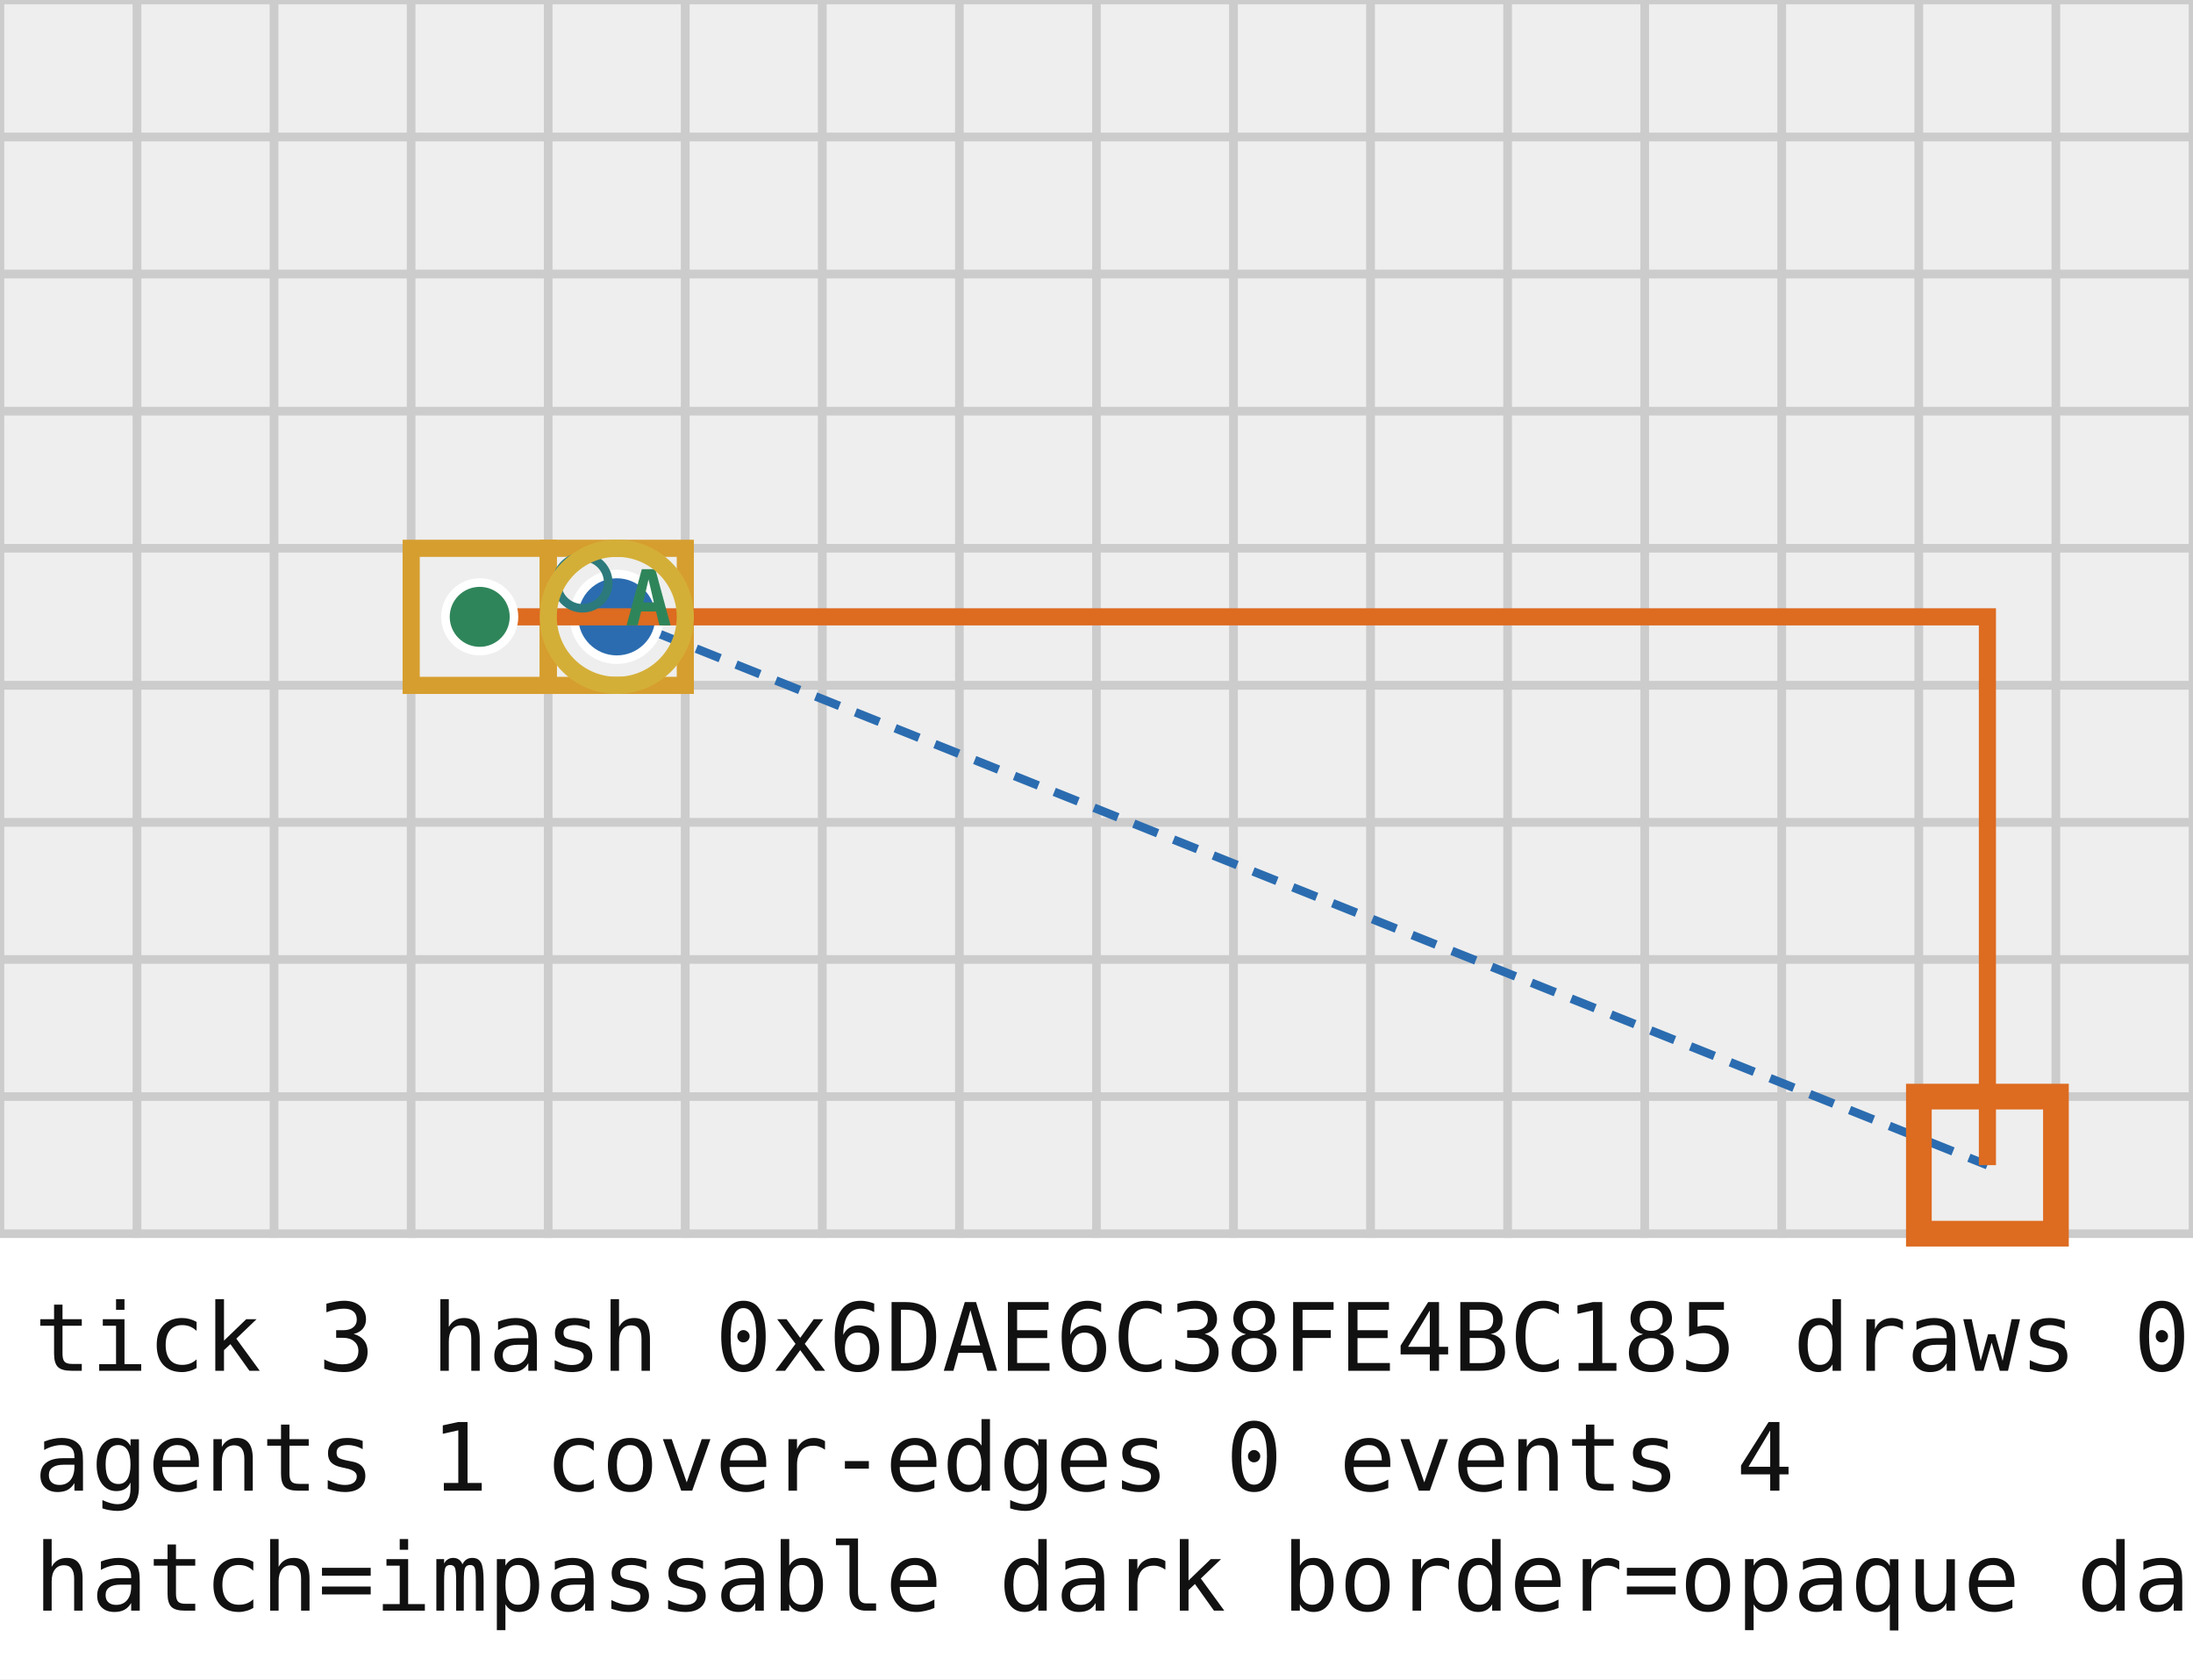
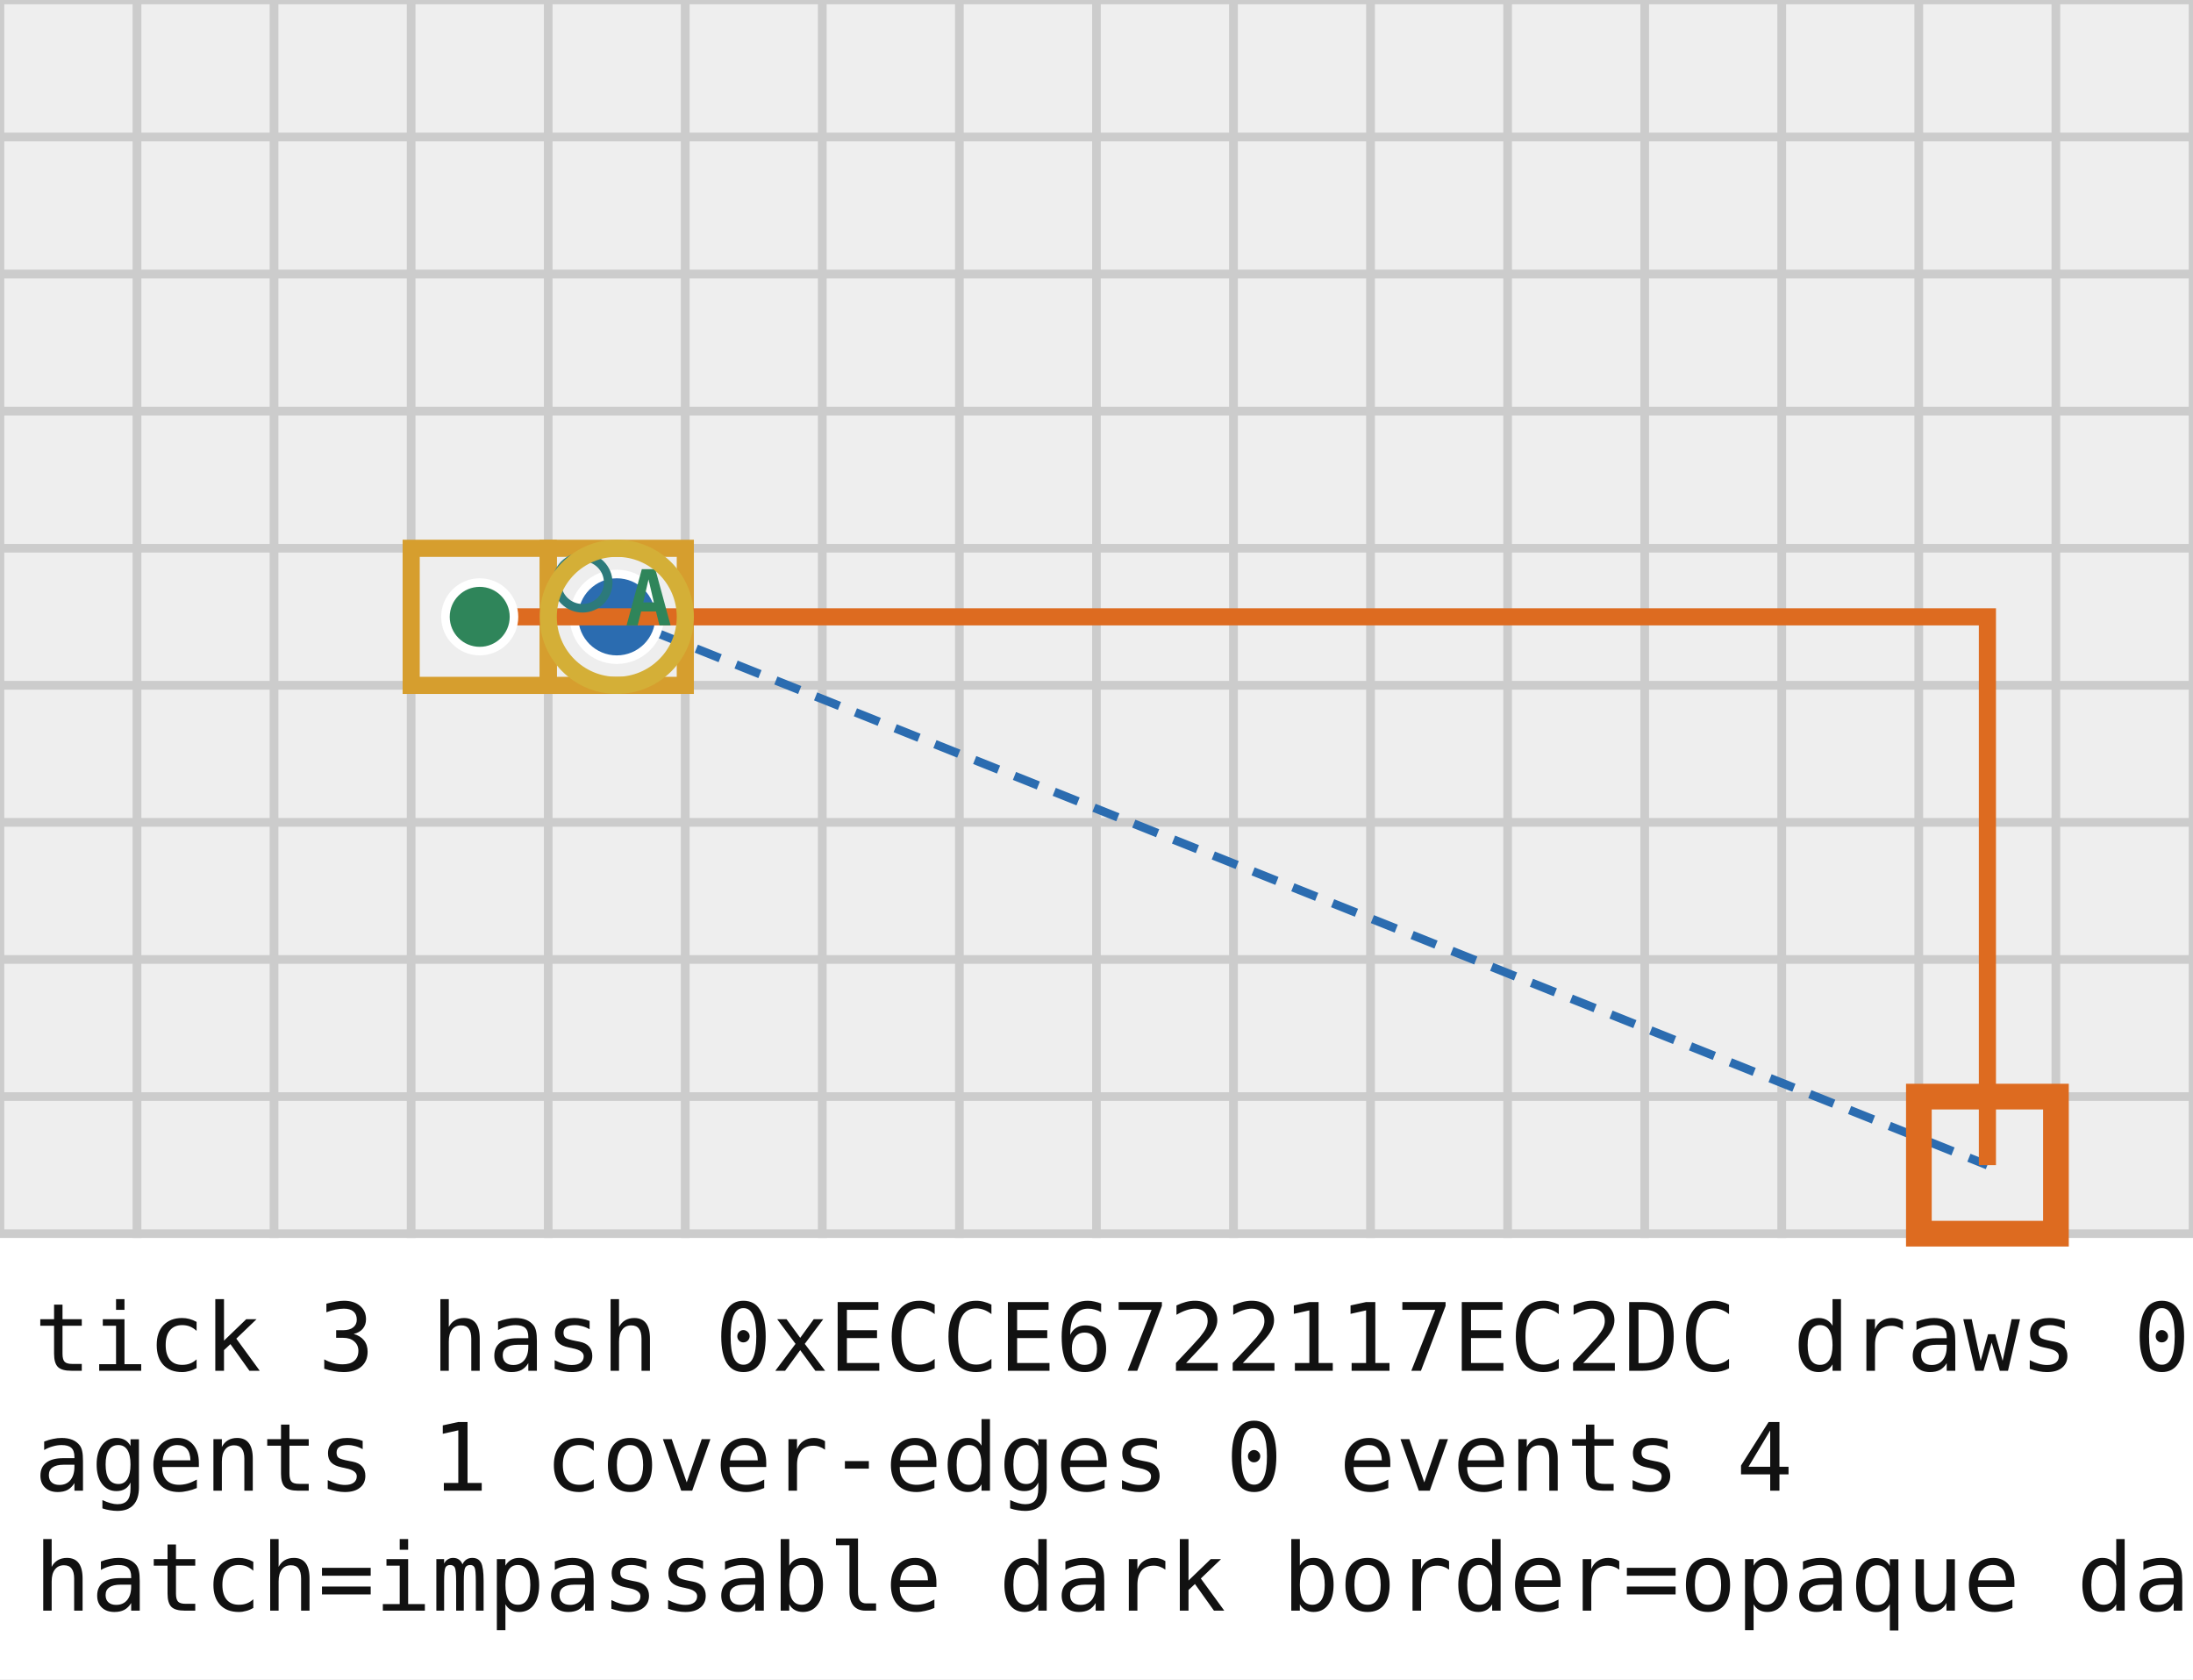
<svg xmlns="http://www.w3.org/2000/svg" width="256" height="196" viewBox="0 0 256 196">
  <defs>
    <pattern id="cw-hatch" width="4" height="4" patternUnits="userSpaceOnUse">
      <path d="M0,4 L4,0" stroke="#8a8a8a" stroke-width="1" />
    </pattern>
  </defs>
  <rect x="0" y="0" width="256" height="196" fill="#ffffff" />
  <rect x="0" y="0" width="16" height="16" fill="rgb(238,238,238)" stroke="#cccccc" stroke-width="1" />
  <rect x="16" y="0" width="16" height="16" fill="rgb(238,238,238)" stroke="#cccccc" stroke-width="1" />
  <rect x="32" y="0" width="16" height="16" fill="rgb(238,238,238)" stroke="#cccccc" stroke-width="1" />
  <rect x="48" y="0" width="16" height="16" fill="rgb(238,238,238)" stroke="#cccccc" stroke-width="1" />
  <rect x="64" y="0" width="16" height="16" fill="rgb(238,238,238)" stroke="#cccccc" stroke-width="1" />
  <rect x="80" y="0" width="16" height="16" fill="rgb(238,238,238)" stroke="#cccccc" stroke-width="1" />
  <rect x="96" y="0" width="16" height="16" fill="rgb(238,238,238)" stroke="#cccccc" stroke-width="1" />
  <rect x="112" y="0" width="16" height="16" fill="rgb(238,238,238)" stroke="#cccccc" stroke-width="1" />
  <rect x="128" y="0" width="16" height="16" fill="rgb(238,238,238)" stroke="#cccccc" stroke-width="1" />
  <rect x="144" y="0" width="16" height="16" fill="rgb(238,238,238)" stroke="#cccccc" stroke-width="1" />
  <rect x="160" y="0" width="16" height="16" fill="rgb(238,238,238)" stroke="#cccccc" stroke-width="1" />
  <rect x="176" y="0" width="16" height="16" fill="rgb(238,238,238)" stroke="#cccccc" stroke-width="1" />
  <rect x="192" y="0" width="16" height="16" fill="rgb(238,238,238)" stroke="#cccccc" stroke-width="1" />
  <rect x="208" y="0" width="16" height="16" fill="rgb(238,238,238)" stroke="#cccccc" stroke-width="1" />
  <rect x="224" y="0" width="16" height="16" fill="rgb(238,238,238)" stroke="#cccccc" stroke-width="1" />
  <rect x="240" y="0" width="16" height="16" fill="rgb(238,238,238)" stroke="#cccccc" stroke-width="1" />
  <rect x="0" y="16" width="16" height="16" fill="rgb(238,238,238)" stroke="#cccccc" stroke-width="1" />
  <rect x="16" y="16" width="16" height="16" fill="rgb(238,238,238)" stroke="#cccccc" stroke-width="1" />
  <rect x="32" y="16" width="16" height="16" fill="rgb(238,238,238)" stroke="#cccccc" stroke-width="1" />
  <rect x="48" y="16" width="16" height="16" fill="rgb(238,238,238)" stroke="#cccccc" stroke-width="1" />
  <rect x="64" y="16" width="16" height="16" fill="rgb(238,238,238)" stroke="#cccccc" stroke-width="1" />
  <rect x="80" y="16" width="16" height="16" fill="rgb(238,238,238)" stroke="#cccccc" stroke-width="1" />
  <rect x="96" y="16" width="16" height="16" fill="rgb(238,238,238)" stroke="#cccccc" stroke-width="1" />
  <rect x="112" y="16" width="16" height="16" fill="rgb(238,238,238)" stroke="#cccccc" stroke-width="1" />
  <rect x="128" y="16" width="16" height="16" fill="rgb(238,238,238)" stroke="#cccccc" stroke-width="1" />
  <rect x="144" y="16" width="16" height="16" fill="rgb(238,238,238)" stroke="#cccccc" stroke-width="1" />
  <rect x="160" y="16" width="16" height="16" fill="rgb(238,238,238)" stroke="#cccccc" stroke-width="1" />
  <rect x="176" y="16" width="16" height="16" fill="rgb(238,238,238)" stroke="#cccccc" stroke-width="1" />
  <rect x="192" y="16" width="16" height="16" fill="rgb(238,238,238)" stroke="#cccccc" stroke-width="1" />
  <rect x="208" y="16" width="16" height="16" fill="rgb(238,238,238)" stroke="#cccccc" stroke-width="1" />
  <rect x="224" y="16" width="16" height="16" fill="rgb(238,238,238)" stroke="#cccccc" stroke-width="1" />
  <rect x="240" y="16" width="16" height="16" fill="rgb(238,238,238)" stroke="#cccccc" stroke-width="1" />
  <rect x="0" y="32" width="16" height="16" fill="rgb(238,238,238)" stroke="#cccccc" stroke-width="1" />
  <rect x="16" y="32" width="16" height="16" fill="rgb(238,238,238)" stroke="#cccccc" stroke-width="1" />
  <rect x="32" y="32" width="16" height="16" fill="rgb(238,238,238)" stroke="#cccccc" stroke-width="1" />
  <rect x="48" y="32" width="16" height="16" fill="rgb(238,238,238)" stroke="#cccccc" stroke-width="1" />
  <rect x="64" y="32" width="16" height="16" fill="rgb(238,238,238)" stroke="#cccccc" stroke-width="1" />
  <rect x="80" y="32" width="16" height="16" fill="rgb(238,238,238)" stroke="#cccccc" stroke-width="1" />
  <rect x="96" y="32" width="16" height="16" fill="rgb(238,238,238)" stroke="#cccccc" stroke-width="1" />
  <rect x="112" y="32" width="16" height="16" fill="rgb(238,238,238)" stroke="#cccccc" stroke-width="1" />
  <rect x="128" y="32" width="16" height="16" fill="rgb(238,238,238)" stroke="#cccccc" stroke-width="1" />
  <rect x="144" y="32" width="16" height="16" fill="rgb(238,238,238)" stroke="#cccccc" stroke-width="1" />
  <rect x="160" y="32" width="16" height="16" fill="rgb(238,238,238)" stroke="#cccccc" stroke-width="1" />
  <rect x="176" y="32" width="16" height="16" fill="rgb(238,238,238)" stroke="#cccccc" stroke-width="1" />
  <rect x="192" y="32" width="16" height="16" fill="rgb(238,238,238)" stroke="#cccccc" stroke-width="1" />
  <rect x="208" y="32" width="16" height="16" fill="rgb(238,238,238)" stroke="#cccccc" stroke-width="1" />
  <rect x="224" y="32" width="16" height="16" fill="rgb(238,238,238)" stroke="#cccccc" stroke-width="1" />
  <rect x="240" y="32" width="16" height="16" fill="rgb(238,238,238)" stroke="#cccccc" stroke-width="1" />
  <rect x="0" y="48" width="16" height="16" fill="rgb(238,238,238)" stroke="#cccccc" stroke-width="1" />
  <rect x="16" y="48" width="16" height="16" fill="rgb(238,238,238)" stroke="#cccccc" stroke-width="1" />
  <rect x="32" y="48" width="16" height="16" fill="rgb(238,238,238)" stroke="#cccccc" stroke-width="1" />
  <rect x="48" y="48" width="16" height="16" fill="rgb(238,238,238)" stroke="#cccccc" stroke-width="1" />
  <rect x="64" y="48" width="16" height="16" fill="rgb(238,238,238)" stroke="#cccccc" stroke-width="1" />
  <rect x="80" y="48" width="16" height="16" fill="rgb(238,238,238)" stroke="#cccccc" stroke-width="1" />
  <rect x="96" y="48" width="16" height="16" fill="rgb(238,238,238)" stroke="#cccccc" stroke-width="1" />
  <rect x="112" y="48" width="16" height="16" fill="rgb(238,238,238)" stroke="#cccccc" stroke-width="1" />
  <rect x="128" y="48" width="16" height="16" fill="rgb(238,238,238)" stroke="#cccccc" stroke-width="1" />
  <rect x="144" y="48" width="16" height="16" fill="rgb(238,238,238)" stroke="#cccccc" stroke-width="1" />
  <rect x="160" y="48" width="16" height="16" fill="rgb(238,238,238)" stroke="#cccccc" stroke-width="1" />
  <rect x="176" y="48" width="16" height="16" fill="rgb(238,238,238)" stroke="#cccccc" stroke-width="1" />
  <rect x="192" y="48" width="16" height="16" fill="rgb(238,238,238)" stroke="#cccccc" stroke-width="1" />
  <rect x="208" y="48" width="16" height="16" fill="rgb(238,238,238)" stroke="#cccccc" stroke-width="1" />
  <rect x="224" y="48" width="16" height="16" fill="rgb(238,238,238)" stroke="#cccccc" stroke-width="1" />
  <rect x="240" y="48" width="16" height="16" fill="rgb(238,238,238)" stroke="#cccccc" stroke-width="1" />
  <rect x="0" y="64" width="16" height="16" fill="rgb(238,238,238)" stroke="#cccccc" stroke-width="1" />
  <rect x="16" y="64" width="16" height="16" fill="rgb(238,238,238)" stroke="#cccccc" stroke-width="1" />
  <rect x="32" y="64" width="16" height="16" fill="rgb(238,238,238)" stroke="#cccccc" stroke-width="1" />
  <rect x="48" y="64" width="16" height="16" fill="rgb(238,238,238)" stroke="#cccccc" stroke-width="1" />
  <rect x="64" y="64" width="16" height="16" fill="rgb(238,238,238)" stroke="#cccccc" stroke-width="1" />
  <rect x="80" y="64" width="16" height="16" fill="rgb(238,238,238)" stroke="#cccccc" stroke-width="1" />
  <rect x="96" y="64" width="16" height="16" fill="rgb(238,238,238)" stroke="#cccccc" stroke-width="1" />
  <rect x="112" y="64" width="16" height="16" fill="rgb(238,238,238)" stroke="#cccccc" stroke-width="1" />
  <rect x="128" y="64" width="16" height="16" fill="rgb(238,238,238)" stroke="#cccccc" stroke-width="1" />
  <rect x="144" y="64" width="16" height="16" fill="rgb(238,238,238)" stroke="#cccccc" stroke-width="1" />
  <rect x="160" y="64" width="16" height="16" fill="rgb(238,238,238)" stroke="#cccccc" stroke-width="1" />
  <rect x="176" y="64" width="16" height="16" fill="rgb(238,238,238)" stroke="#cccccc" stroke-width="1" />
  <rect x="192" y="64" width="16" height="16" fill="rgb(238,238,238)" stroke="#cccccc" stroke-width="1" />
  <rect x="208" y="64" width="16" height="16" fill="rgb(238,238,238)" stroke="#cccccc" stroke-width="1" />
  <rect x="224" y="64" width="16" height="16" fill="rgb(238,238,238)" stroke="#cccccc" stroke-width="1" />
  <rect x="240" y="64" width="16" height="16" fill="rgb(238,238,238)" stroke="#cccccc" stroke-width="1" />
  <rect x="0" y="80" width="16" height="16" fill="rgb(238,238,238)" stroke="#cccccc" stroke-width="1" />
  <rect x="16" y="80" width="16" height="16" fill="rgb(238,238,238)" stroke="#cccccc" stroke-width="1" />
  <rect x="32" y="80" width="16" height="16" fill="rgb(238,238,238)" stroke="#cccccc" stroke-width="1" />
  <rect x="48" y="80" width="16" height="16" fill="rgb(238,238,238)" stroke="#cccccc" stroke-width="1" />
  <rect x="64" y="80" width="16" height="16" fill="rgb(238,238,238)" stroke="#cccccc" stroke-width="1" />
  <rect x="80" y="80" width="16" height="16" fill="rgb(238,238,238)" stroke="#cccccc" stroke-width="1" />
  <rect x="96" y="80" width="16" height="16" fill="rgb(238,238,238)" stroke="#cccccc" stroke-width="1" />
  <rect x="112" y="80" width="16" height="16" fill="rgb(238,238,238)" stroke="#cccccc" stroke-width="1" />
  <rect x="128" y="80" width="16" height="16" fill="rgb(238,238,238)" stroke="#cccccc" stroke-width="1" />
  <rect x="144" y="80" width="16" height="16" fill="rgb(238,238,238)" stroke="#cccccc" stroke-width="1" />
  <rect x="160" y="80" width="16" height="16" fill="rgb(238,238,238)" stroke="#cccccc" stroke-width="1" />
  <rect x="176" y="80" width="16" height="16" fill="rgb(238,238,238)" stroke="#cccccc" stroke-width="1" />
  <rect x="192" y="80" width="16" height="16" fill="rgb(238,238,238)" stroke="#cccccc" stroke-width="1" />
  <rect x="208" y="80" width="16" height="16" fill="rgb(238,238,238)" stroke="#cccccc" stroke-width="1" />
  <rect x="224" y="80" width="16" height="16" fill="rgb(238,238,238)" stroke="#cccccc" stroke-width="1" />
  <rect x="240" y="80" width="16" height="16" fill="rgb(238,238,238)" stroke="#cccccc" stroke-width="1" />
  <rect x="0" y="96" width="16" height="16" fill="rgb(238,238,238)" stroke="#cccccc" stroke-width="1" />
  <rect x="16" y="96" width="16" height="16" fill="rgb(238,238,238)" stroke="#cccccc" stroke-width="1" />
  <rect x="32" y="96" width="16" height="16" fill="rgb(238,238,238)" stroke="#cccccc" stroke-width="1" />
  <rect x="48" y="96" width="16" height="16" fill="rgb(238,238,238)" stroke="#cccccc" stroke-width="1" />
  <rect x="64" y="96" width="16" height="16" fill="rgb(238,238,238)" stroke="#cccccc" stroke-width="1" />
  <rect x="80" y="96" width="16" height="16" fill="rgb(238,238,238)" stroke="#cccccc" stroke-width="1" />
  <rect x="96" y="96" width="16" height="16" fill="rgb(238,238,238)" stroke="#cccccc" stroke-width="1" />
  <rect x="112" y="96" width="16" height="16" fill="rgb(238,238,238)" stroke="#cccccc" stroke-width="1" />
  <rect x="128" y="96" width="16" height="16" fill="rgb(238,238,238)" stroke="#cccccc" stroke-width="1" />
  <rect x="144" y="96" width="16" height="16" fill="rgb(238,238,238)" stroke="#cccccc" stroke-width="1" />
  <rect x="160" y="96" width="16" height="16" fill="rgb(238,238,238)" stroke="#cccccc" stroke-width="1" />
  <rect x="176" y="96" width="16" height="16" fill="rgb(238,238,238)" stroke="#cccccc" stroke-width="1" />
  <rect x="192" y="96" width="16" height="16" fill="rgb(238,238,238)" stroke="#cccccc" stroke-width="1" />
  <rect x="208" y="96" width="16" height="16" fill="rgb(238,238,238)" stroke="#cccccc" stroke-width="1" />
  <rect x="224" y="96" width="16" height="16" fill="rgb(238,238,238)" stroke="#cccccc" stroke-width="1" />
  <rect x="240" y="96" width="16" height="16" fill="rgb(238,238,238)" stroke="#cccccc" stroke-width="1" />
  <rect x="0" y="112" width="16" height="16" fill="rgb(238,238,238)" stroke="#cccccc" stroke-width="1" />
  <rect x="16" y="112" width="16" height="16" fill="rgb(238,238,238)" stroke="#cccccc" stroke-width="1" />
  <rect x="32" y="112" width="16" height="16" fill="rgb(238,238,238)" stroke="#cccccc" stroke-width="1" />
  <rect x="48" y="112" width="16" height="16" fill="rgb(238,238,238)" stroke="#cccccc" stroke-width="1" />
  <rect x="64" y="112" width="16" height="16" fill="rgb(238,238,238)" stroke="#cccccc" stroke-width="1" />
  <rect x="80" y="112" width="16" height="16" fill="rgb(238,238,238)" stroke="#cccccc" stroke-width="1" />
  <rect x="96" y="112" width="16" height="16" fill="rgb(238,238,238)" stroke="#cccccc" stroke-width="1" />
  <rect x="112" y="112" width="16" height="16" fill="rgb(238,238,238)" stroke="#cccccc" stroke-width="1" />
  <rect x="128" y="112" width="16" height="16" fill="rgb(238,238,238)" stroke="#cccccc" stroke-width="1" />
  <rect x="144" y="112" width="16" height="16" fill="rgb(238,238,238)" stroke="#cccccc" stroke-width="1" />
  <rect x="160" y="112" width="16" height="16" fill="rgb(238,238,238)" stroke="#cccccc" stroke-width="1" />
  <rect x="176" y="112" width="16" height="16" fill="rgb(238,238,238)" stroke="#cccccc" stroke-width="1" />
  <rect x="192" y="112" width="16" height="16" fill="rgb(238,238,238)" stroke="#cccccc" stroke-width="1" />
  <rect x="208" y="112" width="16" height="16" fill="rgb(238,238,238)" stroke="#cccccc" stroke-width="1" />
  <rect x="224" y="112" width="16" height="16" fill="rgb(238,238,238)" stroke="#cccccc" stroke-width="1" />
  <rect x="240" y="112" width="16" height="16" fill="rgb(238,238,238)" stroke="#cccccc" stroke-width="1" />
  <rect x="0" y="128" width="16" height="16" fill="rgb(238,238,238)" stroke="#cccccc" stroke-width="1" />
  <rect x="16" y="128" width="16" height="16" fill="rgb(238,238,238)" stroke="#cccccc" stroke-width="1" />
  <rect x="32" y="128" width="16" height="16" fill="rgb(238,238,238)" stroke="#cccccc" stroke-width="1" />
  <rect x="48" y="128" width="16" height="16" fill="rgb(238,238,238)" stroke="#cccccc" stroke-width="1" />
  <rect x="64" y="128" width="16" height="16" fill="rgb(238,238,238)" stroke="#cccccc" stroke-width="1" />
  <rect x="80" y="128" width="16" height="16" fill="rgb(238,238,238)" stroke="#cccccc" stroke-width="1" />
  <rect x="96" y="128" width="16" height="16" fill="rgb(238,238,238)" stroke="#cccccc" stroke-width="1" />
  <rect x="112" y="128" width="16" height="16" fill="rgb(238,238,238)" stroke="#cccccc" stroke-width="1" />
  <rect x="128" y="128" width="16" height="16" fill="rgb(238,238,238)" stroke="#cccccc" stroke-width="1" />
  <rect x="144" y="128" width="16" height="16" fill="rgb(238,238,238)" stroke="#cccccc" stroke-width="1" />
  <rect x="160" y="128" width="16" height="16" fill="rgb(238,238,238)" stroke="#cccccc" stroke-width="1" />
  <rect x="176" y="128" width="16" height="16" fill="rgb(238,238,238)" stroke="#cccccc" stroke-width="1" />
  <rect x="192" y="128" width="16" height="16" fill="rgb(238,238,238)" stroke="#cccccc" stroke-width="1" />
  <rect x="208" y="128" width="16" height="16" fill="rgb(238,238,238)" stroke="#cccccc" stroke-width="1" />
  <rect x="224" y="128" width="16" height="16" fill="rgb(238,238,238)" stroke="#cccccc" stroke-width="1" />
  <rect x="240" y="128" width="16" height="16" fill="rgb(238,238,238)" stroke="#cccccc" stroke-width="1" />
  <rect x="224" y="128" width="16" height="16" fill="none" stroke="#d69e2e" stroke-width="2" />
  <rect x="224" y="128" width="16" height="16" fill="none" stroke="#d69e2e" stroke-width="2" />
  <rect x="48" y="64" width="16" height="16" fill="none" stroke="#d69e2e" stroke-width="2" />
  <rect x="64" y="64" width="16" height="16" fill="none" stroke="#d69e2e" stroke-width="2" />
  <line x1="72" y1="72" x2="232" y2="136" stroke="#2b6cb0" stroke-width="1" stroke-dasharray="3,2" />
  <circle cx="72" cy="72" r="5" fill="#2b6cb0" stroke="#ffffff" stroke-width="1" />
  <polyline points="56,72 72,72 88,72 104,72 120,72 136,72 152,72 168,72 184,72 200,72 216,72 232,72 232,88 232,104 232,120 232,136" fill="none" stroke="#dd6b20" stroke-width="2" />
  <circle cx="56" cy="72" r="4" fill="#2f855a" stroke="#ffffff" stroke-width="1" />
  <rect x="224" y="128" width="16" height="16" fill="none" stroke="#dd6b20" stroke-width="3" />
  <text x="73" y="73" font-family="monospace" font-size="9" font-weight="bold" fill="#2f855a">A</text>
  <circle cx="68" cy="68" r="3" fill="none" stroke="#2c7a7b" stroke-width="1" />
  <circle cx="72" cy="72" r="8" fill="none" stroke="#d4af37" stroke-width="2" />
-   <text x="4" y="160" font-family="monospace" font-size="11" fill="#111111">tick 3  hash 0x6DAE6C38FE4BC185  draws 0</text>
+   <text x="4" y="160" font-family="monospace" font-size="11" fill="#111111">tick 3  hash 0xECCE6722117EC2DC  draws 0</text>
  <text x="4" y="174" font-family="monospace" font-size="11" fill="#111111">agents 1  cover-edges 0  events 4</text>
  <text x="4" y="188" font-family="monospace" font-size="11" fill="#111111">hatch=impassable  dark border=opaque  darker fill=higher elevation  triangle=cover  circle=agent</text>
</svg>
